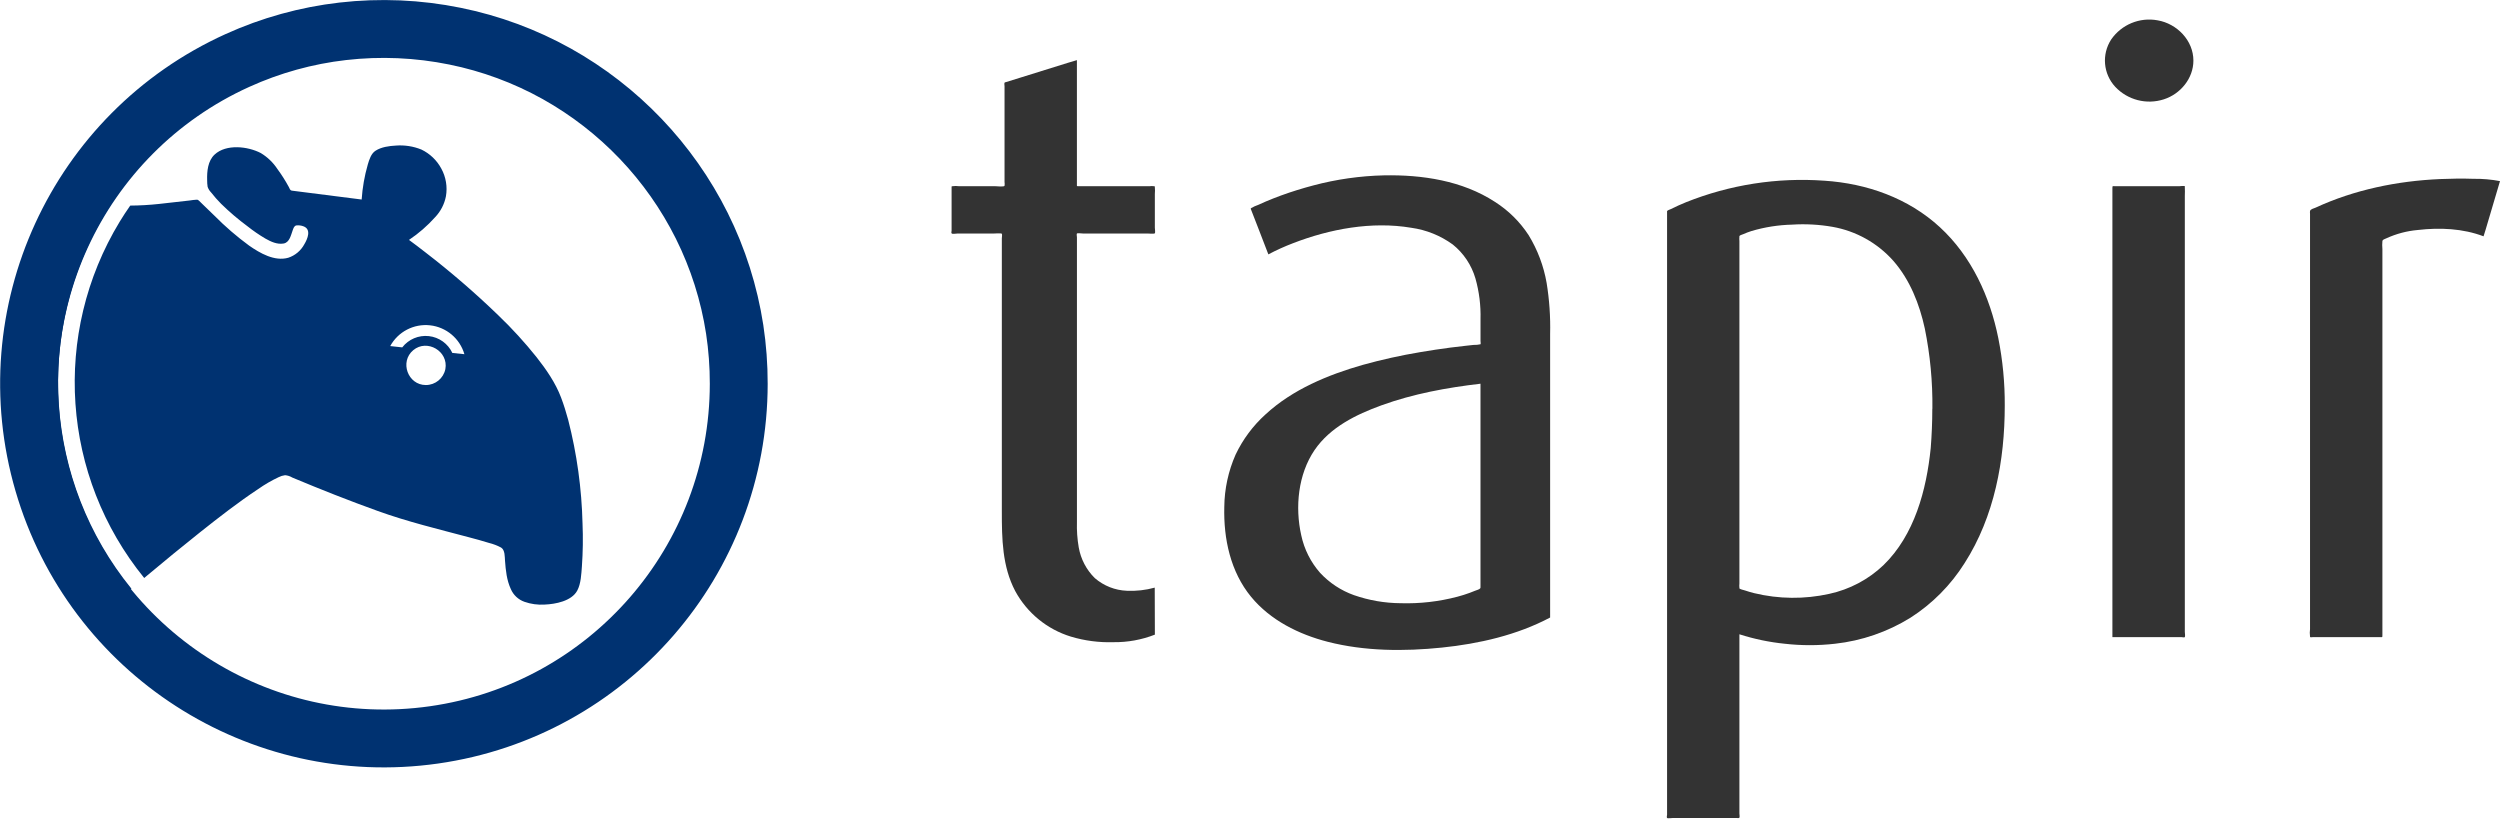
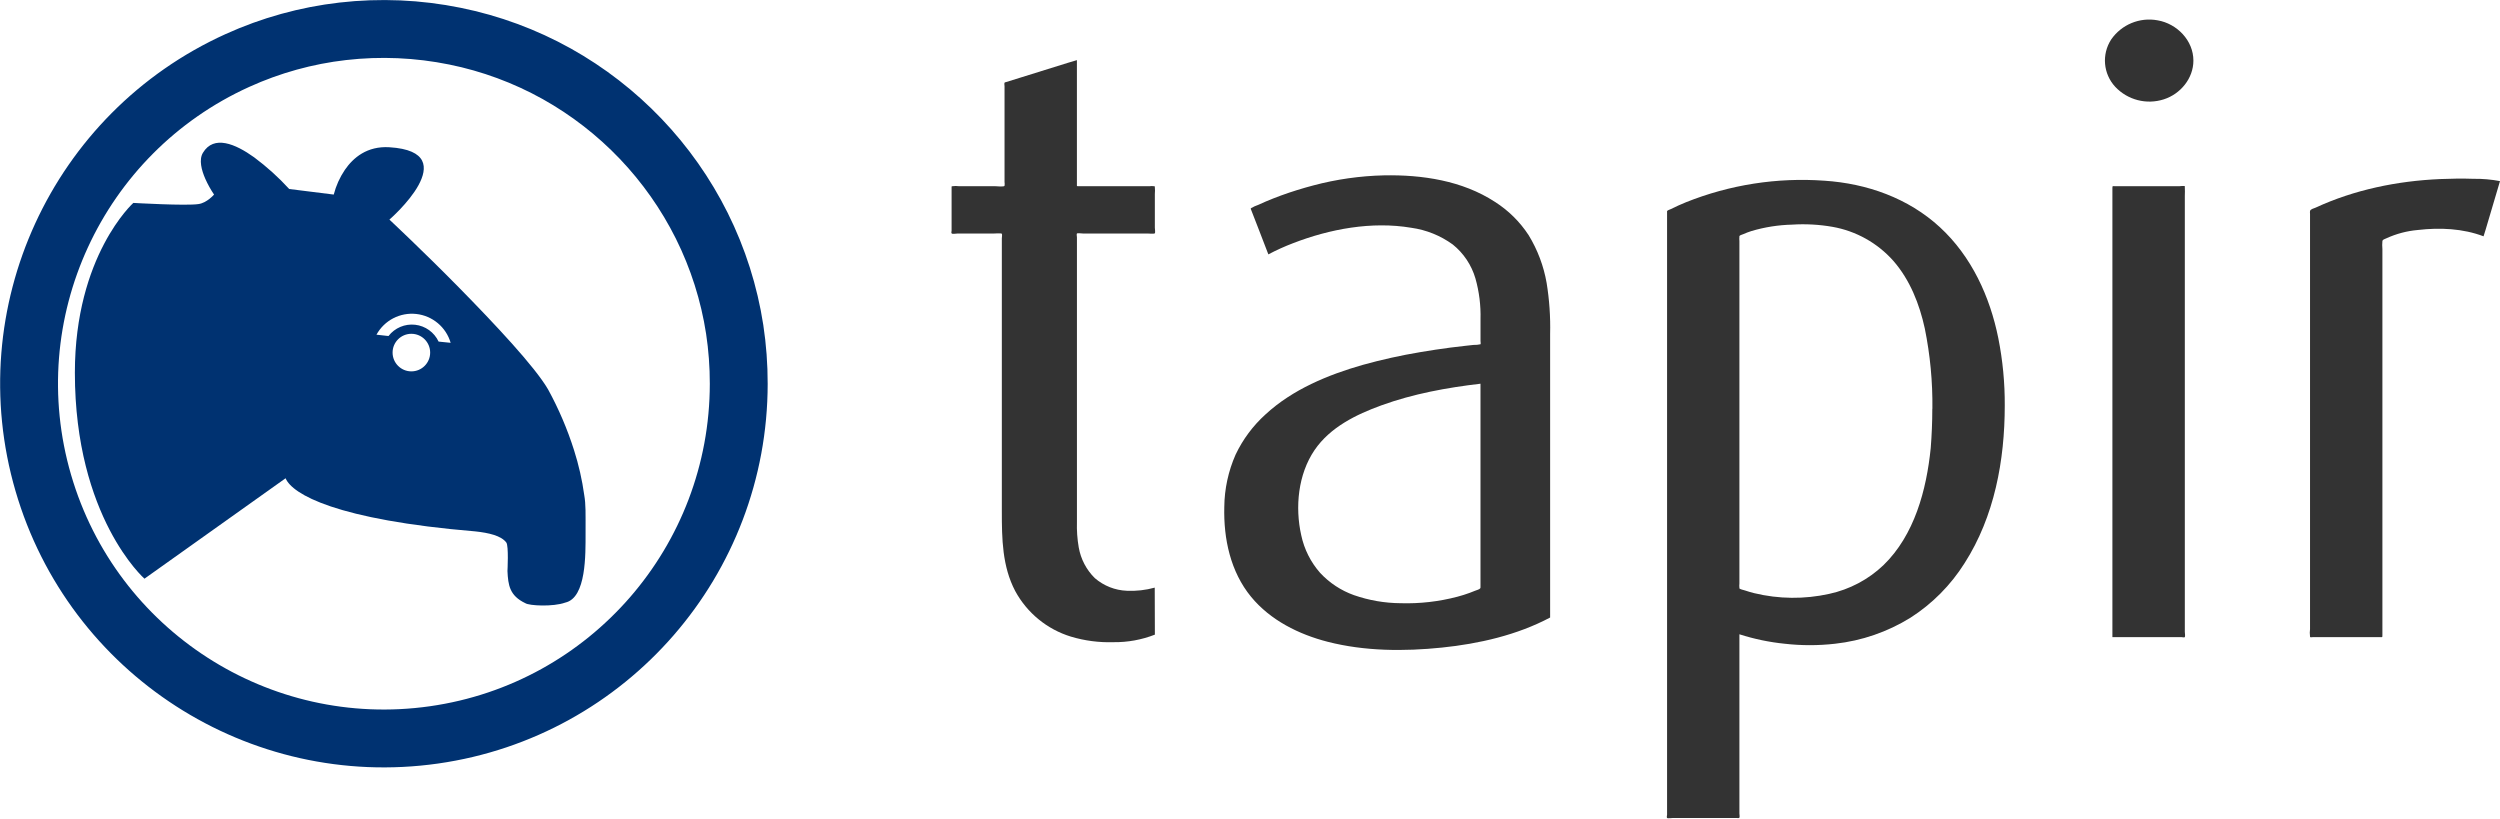
<svg xmlns="http://www.w3.org/2000/svg" viewBox="0 0 898.15 294">
  <defs>
-     <style>.cls-1{fill:none;stroke:#003271;stroke-miterlimit:10;stroke-width:20.79px;}.cls-2{fill:#003271;}.cls-3{fill:#333;}</style>
+     <style>.cls-1{fill:none;stroke:#003271;stroke-miterlimit:10;stroke-width:20.79px;}.cls-2{fill:#333;}.cls-3{fill:#003271;}</style>
  </defs>
  <g id="Ebene_2" data-name="Ebene 2">
-     <g id="tapir_Logo_transparent" data-name="tapir Logo transparent">
+     <g id="NEU_tapir_Logo_transparent" data-name="NEU tapir Logo transparent">
      <path class="cls-1" d="M265.4,137.9A127.47,127.47,0,1,1,85.29,21.73a126.48,126.48,0,0,1,37.84-10.48A128.67,128.67,0,0,1,163.49,13,126.86,126.86,0,0,1,200,26.5a128.07,128.07,0,0,1,52.12,54.6,126.83,126.83,0,0,1,11.83,37.25A129.3,129.3,0,0,1,265.4,137.9Z" />
-       <path class="cls-2" d="M47.21,211.48A117.43,117.43,0,0,1,37.86,76.55c.55-.91,1.12-1.79,1.7-2.68H37.12c-.48,0-.45,0-.76.29a12.48,12.48,0,0,0-1.49,2.65q-1.41,2.59-2.7,5.26-2.64,5.42-4.74,11.08a125.69,125.69,0,0,0-6.26,23.65A126.54,126.54,0,0,0,40.54,207.2c2,3.08,4.21,6.06,6.5,9-.28-1-1.09-3.11-.46-4.1A2.52,2.52,0,0,1,47.21,211.48Zm162.07-23.34a165.73,165.73,0,0,0-5.15-37.29c-.73-2.7-1.56-5.38-2.55-8-2-5.32-5.35-10.13-8.85-14.58a153.2,153.2,0,0,0-13.59-14.88,307.77,307.77,0,0,0-26.48-22.86c-1.89-1.47-3.79-2.93-5.73-4.34A49.66,49.66,0,0,0,156.35,78a15,15,0,0,0,3.85-7.46,15.25,15.25,0,0,0-1.67-10,15.92,15.92,0,0,0-7.13-6.81,20.25,20.25,0,0,0-9.18-1.43c-2.42.13-5.23.51-7.3,1.85-1.6,1-2.28,3.24-2.8,5a59.81,59.81,0,0,0-2.19,12.53l-21-2.67-4-.51c-.79-.1-.81-.68-1.2-1.38a55.9,55.9,0,0,0-4.09-6.43,18.58,18.58,0,0,0-5.94-5.7c-4.65-2.43-12.45-3.34-16.61.55-2.43,2.27-2.76,6-2.67,9.16a15,15,0,0,0,.17,2.41,5.18,5.18,0,0,0,1.23,2,45.42,45.42,0,0,0,3.61,4.1,90.25,90.25,0,0,0,9.48,8.08,56.82,56.82,0,0,0,6.38,4.39c2,1.14,4.25,2.2,6.58,1.81,2.15-.36,2.64-3,3.28-4.75.24-.66.51-1.6,1.3-1.75a5.44,5.44,0,0,1,2.53.3c3,1.07,1.5,4.56.35,6.47a10.14,10.14,0,0,1-5.77,4.84c-4.93,1.4-10.18-1.66-14.07-4.37A103.88,103.88,0,0,1,77,77.45c-1.43-1.37-2.85-2.75-4.26-4.12l-1.16-1.14c-.4-.38-.47-.45-1-.44-.79,0-1.6.18-2.38.27L57.11,73.27a102,102,0,0,1-10.32.59c-1.32,1.89-2.6,3.82-3.79,5.79a111.3,111.3,0,0,0,8.81,128l1.13-.95q9.41-7.89,19-15.53c6.76-5.36,13.6-10.69,20.8-15.46a49.17,49.17,0,0,1,7.36-4.28,7.09,7.09,0,0,1,2.32-.71,6,6,0,0,1,2.6.85c10.13,4.24,20.36,8.29,30.68,12,10.7,3.87,21.72,6.5,32.7,9.43,2.43.64,4.87,1.3,7.27,2.05a18.71,18.71,0,0,1,4.36,1.67c1.42.89,1.29,3.27,1.4,4.74.26,3.47.61,6.95,2.08,10.15a8.35,8.35,0,0,0,4.89,4.59,18.39,18.39,0,0,0,7.28,1c3.87-.16,9.65-1.24,11.69-5,1.37-2.54,1.47-6,1.69-8.8A136.5,136.5,0,0,0,209.28,188.14ZM160,132.61a7.16,7.16,0,0,1-7,5.72c-6.49,0-9.51-8.38-4.53-12.53S161.2,126.21,160,132.61Zm2.51-5.81a10.61,10.61,0,0,0-18-2l-4.32-.47a14.5,14.5,0,0,1,26.65,2.92Z" />
-       <path class="cls-3" d="M414.9,228A39.42,39.42,0,0,1,400,230.71a47.75,47.75,0,0,1-15.27-2,34.14,34.14,0,0,1-20-16.36c-4.68-8.89-4.81-18.81-4.81-28.58V85.62c0-.31.18-1.37,0-1.64s-2.52-.08-3-.08H344c-.35,0-1.77.23-2.06,0s-.07-.76-.07-1V67.46c0-.54-.1-.43.26-.56a9.14,9.14,0,0,1,2.45,0h13c.54,0,3.07.3,3.31-.14a4.2,4.2,0,0,0,0-1.37V31c0-.27-.14-1,0-1.25s.22-.16.45-.23c1.82-.6,3.66-1.14,5.49-1.71l16.72-5.21,3.34-1V66.14c0,.77-.13.76.64.76h25.39a6.45,6.45,0,0,1,1.7,0c.38.12.18-.1.27.35a13.48,13.48,0,0,1,0,2.46v12.1c0,.36.22,1.71,0,2s-2.23.08-2.66.08H389.08c-.34,0-2-.21-2.18,0s0,1.14,0,1.36V187.52a45.36,45.36,0,0,0,.65,9.16,20.41,20.41,0,0,0,5.76,11,18.7,18.7,0,0,0,11.54,4.56,31.9,31.9,0,0,0,10-1.13Z" />
-       <path class="cls-3" d="M556.9,221.85c-11.87,6.31-25.58,9.43-38.87,10.8-13.55,1.4-27.72,1.33-41-2.07-10.42-2.67-20.65-7.75-27.58-16.19-7.39-9-9.9-20.82-9.61-32.26a47.72,47.72,0,0,1,4.06-18.8,46.13,46.13,0,0,1,10.77-14.47c9.67-8.93,22.41-14.2,34.91-17.77a200.26,200.26,0,0,1,20.71-4.59q5.35-.91,10.75-1.62c1.88-.24,3.77-.47,5.65-.67l2.68-.29a9.9,9.9,0,0,0,2.52-.24c.13-.18,0-.94,0-1.15v-7.82a49,49,0,0,0-1.82-14.66,24.44,24.44,0,0,0-8.16-12.22,33.09,33.09,0,0,0-14.9-6c-14.17-2.39-29.25.42-42.52,5.56a78.75,78.75,0,0,0-8.82,4L452.44,83l-2.23-5.74-.69-1.78c-.19-.49-.33-.48.05-.76A12.71,12.71,0,0,1,452,73.62q1.37-.63,2.76-1.23,2.7-1.14,5.45-2.15c3.83-1.4,7.73-2.6,11.67-3.64A108.47,108.47,0,0,1,497.17,63c13.74-.27,28.16,1.88,39.88,9.51a40.17,40.17,0,0,1,12.14,12,49,49,0,0,1,6.45,17.13,98.89,98.89,0,0,1,1.26,18.35V221.85Zm-25-84c-12.07,1.41-24.18,3.62-35.63,7.78-9.08,3.3-18.38,7.84-24,16.06-5.93,8.72-7.06,20.5-4.78,30.63a29.78,29.78,0,0,0,6.77,13.48,30.62,30.62,0,0,0,12.13,8,52.1,52.1,0,0,0,16.83,2.91,71.66,71.66,0,0,0,20.36-2.33c1.5-.4,3-.86,4.45-1.4.63-.23,1.25-.47,1.86-.73s1.53-.45,1.86-.85c.16-.2.13-.29.13-.6v-73Z" />
-       <path class="cls-3" d="M720.23,145.7c0,19.66-3.7,39.86-14.45,56.64a63.21,63.21,0,0,1-19.44,19.59,65,65,0,0,1-27.09,9.34,79.88,79.88,0,0,1-18.09,0,79,79,0,0,1-16.26-3.4v64.39c0,.3.17,1.25,0,1.5s-.68.11-1,.11H601c-.29,0-1.88.22-2.09,0s0-1,0-1.17V76.33a1.61,1.61,0,0,1,0-.49c.13-.29,1.06-.58,1.35-.72q2.68-1.34,5.44-2.46a112.23,112.23,0,0,1,49.74-7.74c15.25,1,30.12,6.24,41.48,16.7s18,24.94,21,39.91A120.22,120.22,0,0,1,720.23,145.7Zm-26,1.17A136.7,136.7,0,0,0,691.5,118c-1.9-8.75-5.34-17.48-11.3-24.29a38.11,38.11,0,0,0-21.82-12.21,61.48,61.48,0,0,0-14.53-.8A56,56,0,0,0,629.24,83c-1,.32-2,.69-2.9,1.1-.29.13-1.27.4-1.44.69,0,.06,0,.2,0,.26a7,7,0,0,0,0,1.52V209.68a5.86,5.86,0,0,0,0,1.45c0,.07,0,.18,0,.24.19.34,1.53.6,1.88.72,1.12.38,2.26.71,3.4,1a59.68,59.68,0,0,0,27,.26,40.75,40.75,0,0,0,19.45-10.29c11.17-10.82,15.48-27.05,17-42.06C694,156.3,694.2,151.59,694.2,146.87Z" />
-       <path class="cls-3" d="M788,21.77c0,6.4-4.64,12-10.64,13.92a16.84,16.84,0,0,1-17.44-4.5,13.88,13.88,0,0,1-1.46-17,16.6,16.6,0,0,1,16.67-6.89C782.11,8.5,788,14.53,788,21.77ZM758.9,228.9V67.55c0-.89.11-.65,1.08-.65h22.94c.27,0,1.77-.21,2,0,0,0,0,.34,0,.41.09,1,0,2,0,3V227c0,.29.2,1.66,0,1.89s-1,0-1.18,0H758.9Z" />
-       <path class="cls-3" d="M892.24,84.9c-7.43-2.83-15.71-3.19-23.54-2.28a34.32,34.32,0,0,0-11.39,3c-.67.33-1.28.39-1.41,1a15.08,15.08,0,0,0,0,2.85V228.19c0,.88,0,.71-1,.71h-24c-.17,0-.77.1-.92,0s0-.05-.08-.25a9.65,9.65,0,0,1,0-2.63V76.81a3.94,3.94,0,0,1,0-1c.19-.73,1.36-.9,2-1.21,14-6.47,29.37-9.59,44.72-10.27,4-.17,8-.23,12-.09a46.85,46.85,0,0,1,9.53.83L893,82.46Z" />
+       <path class="cls-2" d="M414.9,228A39.42,39.42,0,0,1,400,230.71a47.75,47.75,0,0,1-15.27-2,34.14,34.14,0,0,1-20-16.36c-4.68-8.89-4.81-18.81-4.81-28.58V85.62c0-.31.18-1.37,0-1.64s-2.52-.08-3-.08H344c-.35,0-1.77.23-2.06,0s-.07-.76-.07-1V67.46c0-.54-.1-.43.26-.56a9.14,9.14,0,0,1,2.45,0h13c.54,0,3.07.3,3.31-.14a4.2,4.2,0,0,0,0-1.37V31c0-.27-.14-1,0-1.25s.22-.16.45-.23c1.82-.6,3.66-1.14,5.49-1.71l16.72-5.21,3.34-1V66.14c0,.77-.13.76.64.76h25.39a6.45,6.45,0,0,1,1.7,0c.38.12.18-.1.27.35a13.48,13.48,0,0,1,0,2.46v12.1c0,.36.22,1.71,0,2s-2.23.08-2.66.08H389.08c-.34,0-2-.21-2.18,0s0,1.14,0,1.36V187.52a45.36,45.36,0,0,0,.65,9.16,20.41,20.41,0,0,0,5.76,11,18.7,18.7,0,0,0,11.54,4.56,31.9,31.9,0,0,0,10-1.13Z" />
+       <path class="cls-2" d="M556.9,221.85c-11.87,6.31-25.58,9.43-38.87,10.8-13.55,1.4-27.72,1.33-41-2.07-10.42-2.67-20.65-7.75-27.58-16.19-7.39-9-9.9-20.82-9.61-32.26a47.72,47.72,0,0,1,4.06-18.8,46.13,46.13,0,0,1,10.77-14.47c9.67-8.93,22.41-14.2,34.91-17.77a200.26,200.26,0,0,1,20.71-4.59q5.35-.91,10.75-1.62c1.88-.24,3.77-.47,5.65-.67l2.68-.29a9.9,9.9,0,0,0,2.52-.24c.13-.18,0-.94,0-1.15v-7.82a49,49,0,0,0-1.82-14.66,24.44,24.44,0,0,0-8.16-12.22,33.09,33.09,0,0,0-14.9-6c-14.17-2.39-29.25.42-42.52,5.56a78.75,78.75,0,0,0-8.82,4L452.44,83l-2.23-5.74-.69-1.78c-.19-.49-.33-.48.05-.76A12.71,12.71,0,0,1,452,73.62q1.37-.63,2.76-1.23,2.7-1.14,5.45-2.15c3.83-1.4,7.73-2.6,11.67-3.64A108.47,108.47,0,0,1,497.17,63c13.74-.27,28.16,1.88,39.88,9.51a40.17,40.17,0,0,1,12.14,12,49,49,0,0,1,6.45,17.13,98.89,98.89,0,0,1,1.26,18.35V221.85Zm-25-84c-12.07,1.41-24.18,3.62-35.63,7.78-9.08,3.3-18.38,7.84-24,16.06-5.93,8.72-7.06,20.5-4.78,30.63a29.78,29.78,0,0,0,6.77,13.48,30.62,30.62,0,0,0,12.13,8,52.1,52.1,0,0,0,16.83,2.91,71.66,71.66,0,0,0,20.36-2.33c1.5-.4,3-.86,4.45-1.4.63-.23,1.25-.47,1.86-.73s1.53-.45,1.86-.85c.16-.2.13-.29.13-.6v-73Z" />
+       <path class="cls-2" d="M720.23,145.7c0,19.66-3.7,39.86-14.45,56.64a63.21,63.21,0,0,1-19.44,19.59,65,65,0,0,1-27.09,9.34,79.88,79.88,0,0,1-18.09,0,79,79,0,0,1-16.26-3.4v64.39c0,.3.17,1.25,0,1.5s-.68.11-1,.11H601c-.29,0-1.88.22-2.09,0s0-1,0-1.17V76.33a1.61,1.61,0,0,1,0-.49c.13-.29,1.06-.58,1.35-.72q2.68-1.34,5.44-2.46a112.23,112.23,0,0,1,49.74-7.74c15.25,1,30.12,6.24,41.48,16.7s18,24.94,21,39.91A120.22,120.22,0,0,1,720.23,145.7Zm-26,1.17A136.7,136.7,0,0,0,691.5,118c-1.9-8.75-5.34-17.48-11.3-24.29a38.11,38.11,0,0,0-21.82-12.21,61.48,61.48,0,0,0-14.53-.8A56,56,0,0,0,629.24,83c-1,.32-2,.69-2.9,1.1-.29.13-1.27.4-1.44.69,0,.06,0,.2,0,.26a7,7,0,0,0,0,1.52V209.68a5.86,5.86,0,0,0,0,1.45c0,.07,0,.18,0,.24.19.34,1.53.6,1.88.72,1.12.38,2.26.71,3.4,1a59.68,59.68,0,0,0,27,.26,40.75,40.75,0,0,0,19.45-10.29c11.17-10.82,15.48-27.05,17-42.06C694,156.3,694.2,151.59,694.2,146.87Z" />
+       <path class="cls-2" d="M788,21.77c0,6.4-4.64,12-10.64,13.92a16.84,16.84,0,0,1-17.44-4.5,13.88,13.88,0,0,1-1.46-17,16.6,16.6,0,0,1,16.67-6.89C782.11,8.5,788,14.53,788,21.77ZM758.9,228.9V67.55c0-.89.11-.65,1.08-.65h22.94c.27,0,1.77-.21,2,0,0,0,0,.34,0,.41.09,1,0,2,0,3V227c0,.29.2,1.66,0,1.89s-1,0-1.18,0H758.9Z" />
+       <path class="cls-2" d="M892.24,84.9c-7.43-2.83-15.71-3.19-23.54-2.28a34.32,34.32,0,0,0-11.39,3c-.67.33-1.28.39-1.41,1a15.08,15.08,0,0,0,0,2.85V228.19c0,.88,0,.71-1,.71h-24c-.17,0-.77.1-.92,0s0-.05-.08-.25a9.65,9.65,0,0,1,0-2.63V76.81a3.94,3.94,0,0,1,0-1c.19-.73,1.36-.9,2-1.21,14-6.47,29.37-9.59,44.72-10.27,4-.17,8-.23,12-.09a46.85,46.85,0,0,1,9.53.83L893,82.46Z" />
+       <path class="cls-3" d="M210.37,191.67c0-7.34.11-10.38-.47-13.77a96.89,96.89,0,0,0-3.67-16.17,122.1,122.1,0,0,0-9.33-21.83c-4.7-8.11-19-23.36-32-36.58s-25-24.42-25-24.42,7-6.07,10.44-12.35,3.48-12.78-10.44-13.65c-8-.5-13,3.75-16,8.12a28.54,28.54,0,0,0-4,8.88l-16-2A89.78,89.78,0,0,0,91.32,56.53c-6.78-4.87-14.53-8.12-18.42-1.63-1.5,2.5-.5,6.25.87,9.37A37.11,37.11,0,0,0,76.9,69.9s-2.56,3-5.59,3.41C67,74,47.9,72.9,47.9,72.9s-21,18.89-21,61c0,52,25,74,25,74l50.7-36.08c2.38,5.74,18.29,14.94,68.19,19.09,4.79.52,9.27,1.53,11.11,4,.9,1.2.41,10.25.41,10.25.25,5.08.75,8.83,6.42,11.54,1.36.92,9.92,1.37,14.33-.21C210.69,214.81,210.36,199,210.37,191.67ZM147.8,133.42a6.75,6.75,0,1,1,6.74-6.74A6.75,6.75,0,0,1,147.8,133.42Zm9.77-10.7a10.61,10.61,0,0,0-18-2l-4.32-.48a14.51,14.51,0,0,1,26.65,2.92Z" />
    </g>
  </g>
</svg>
